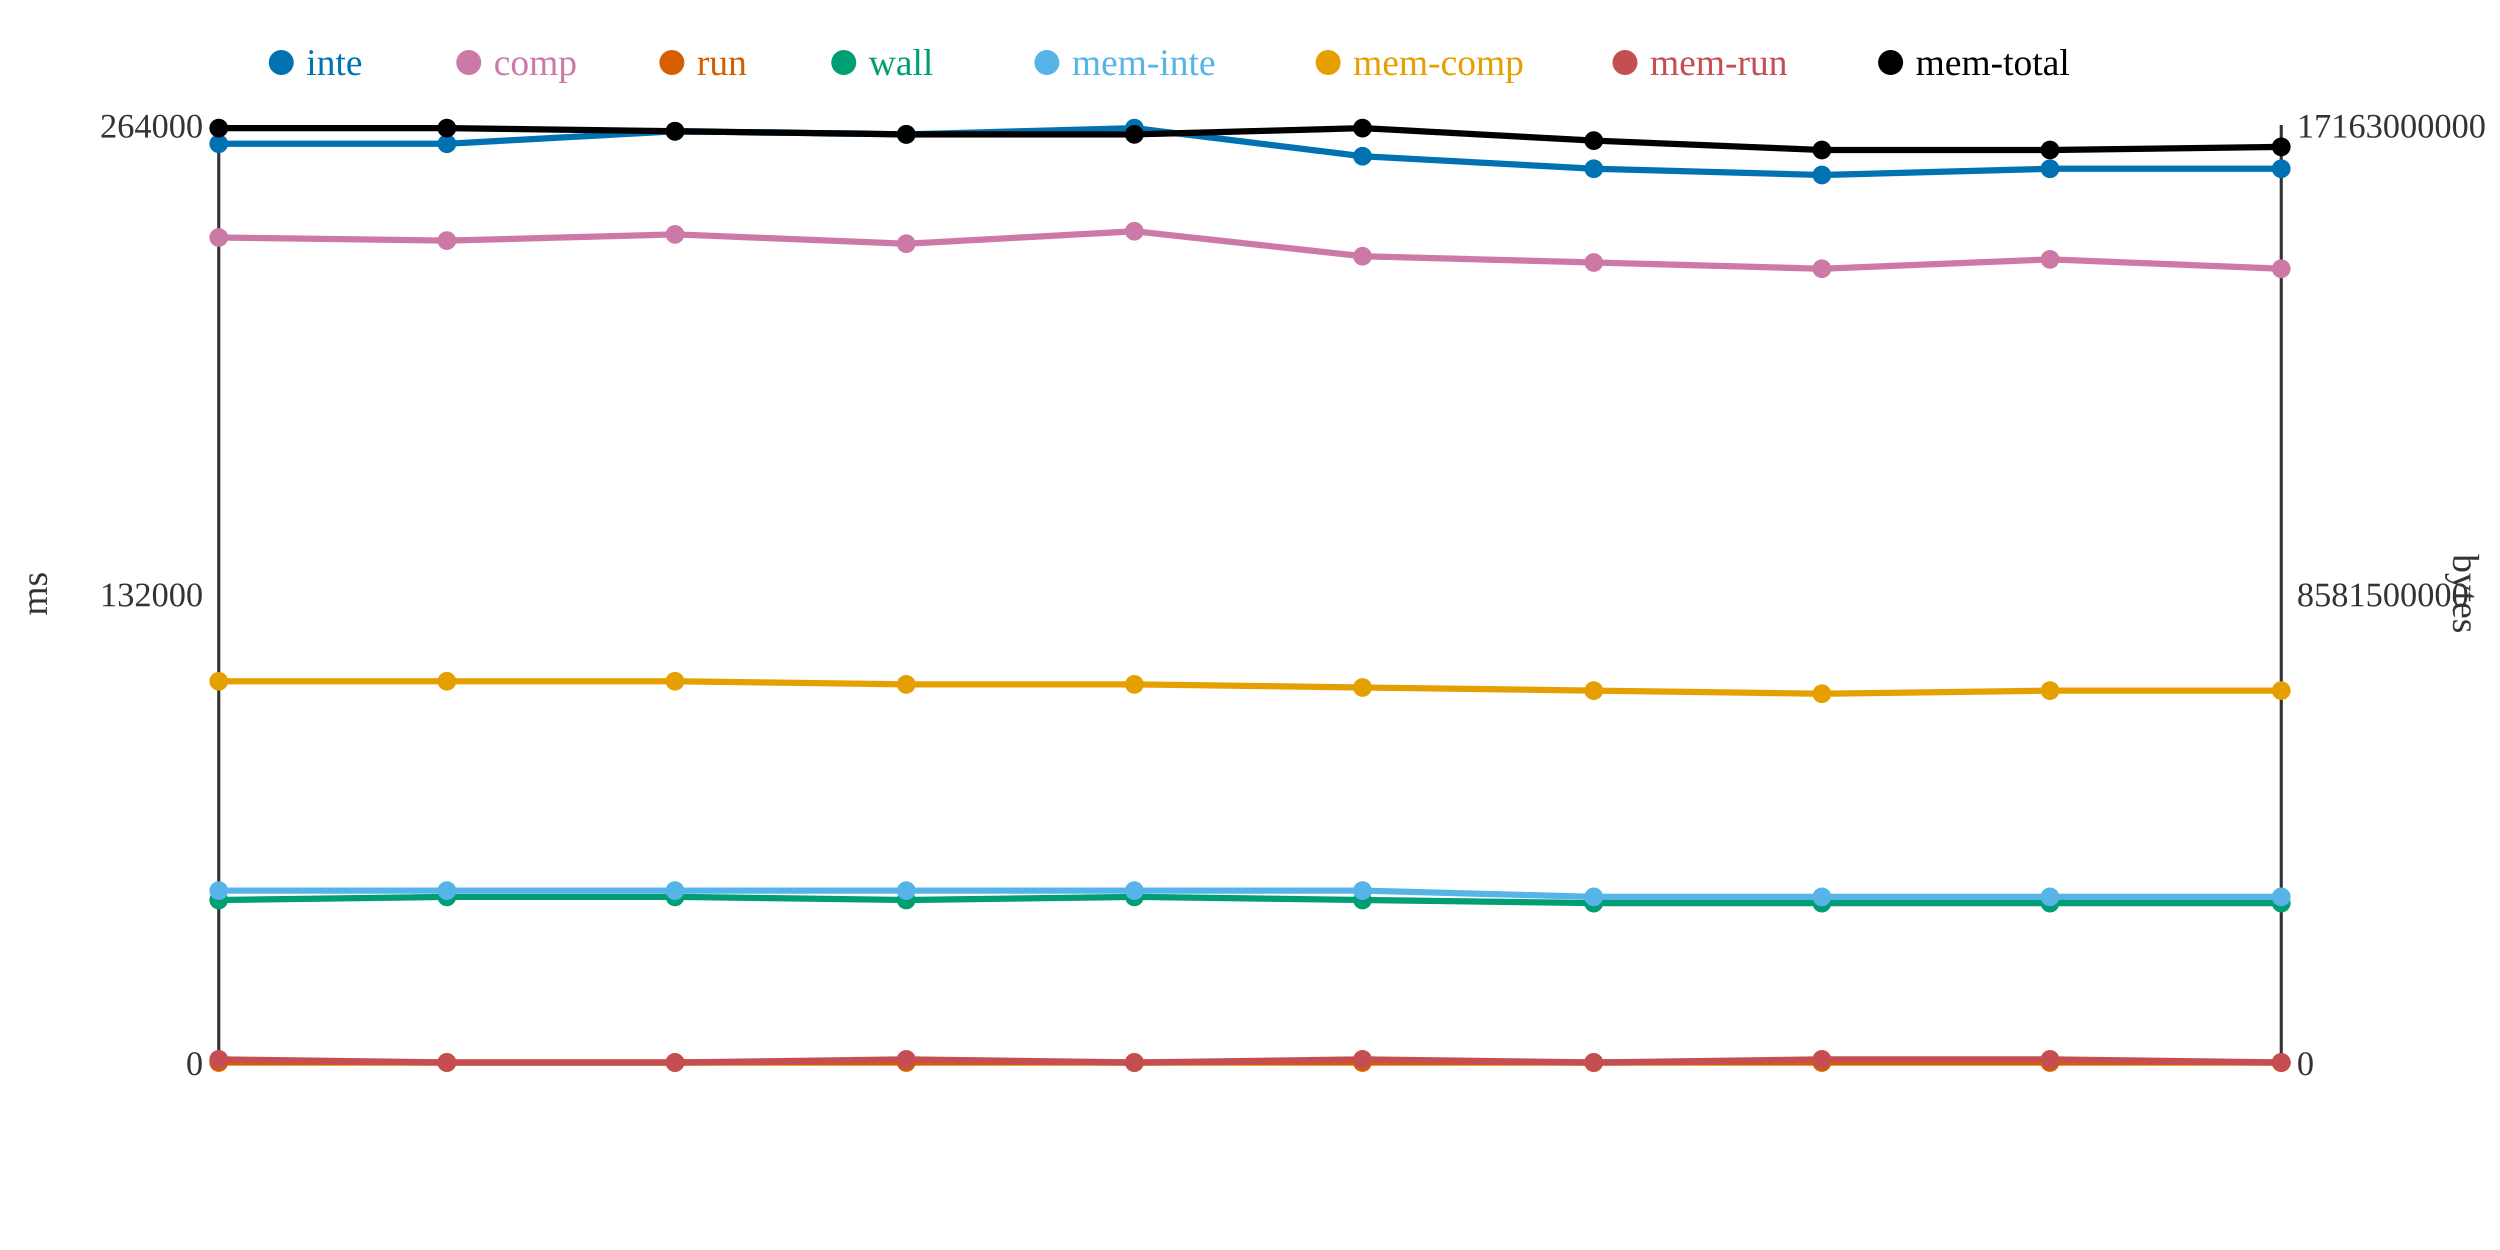
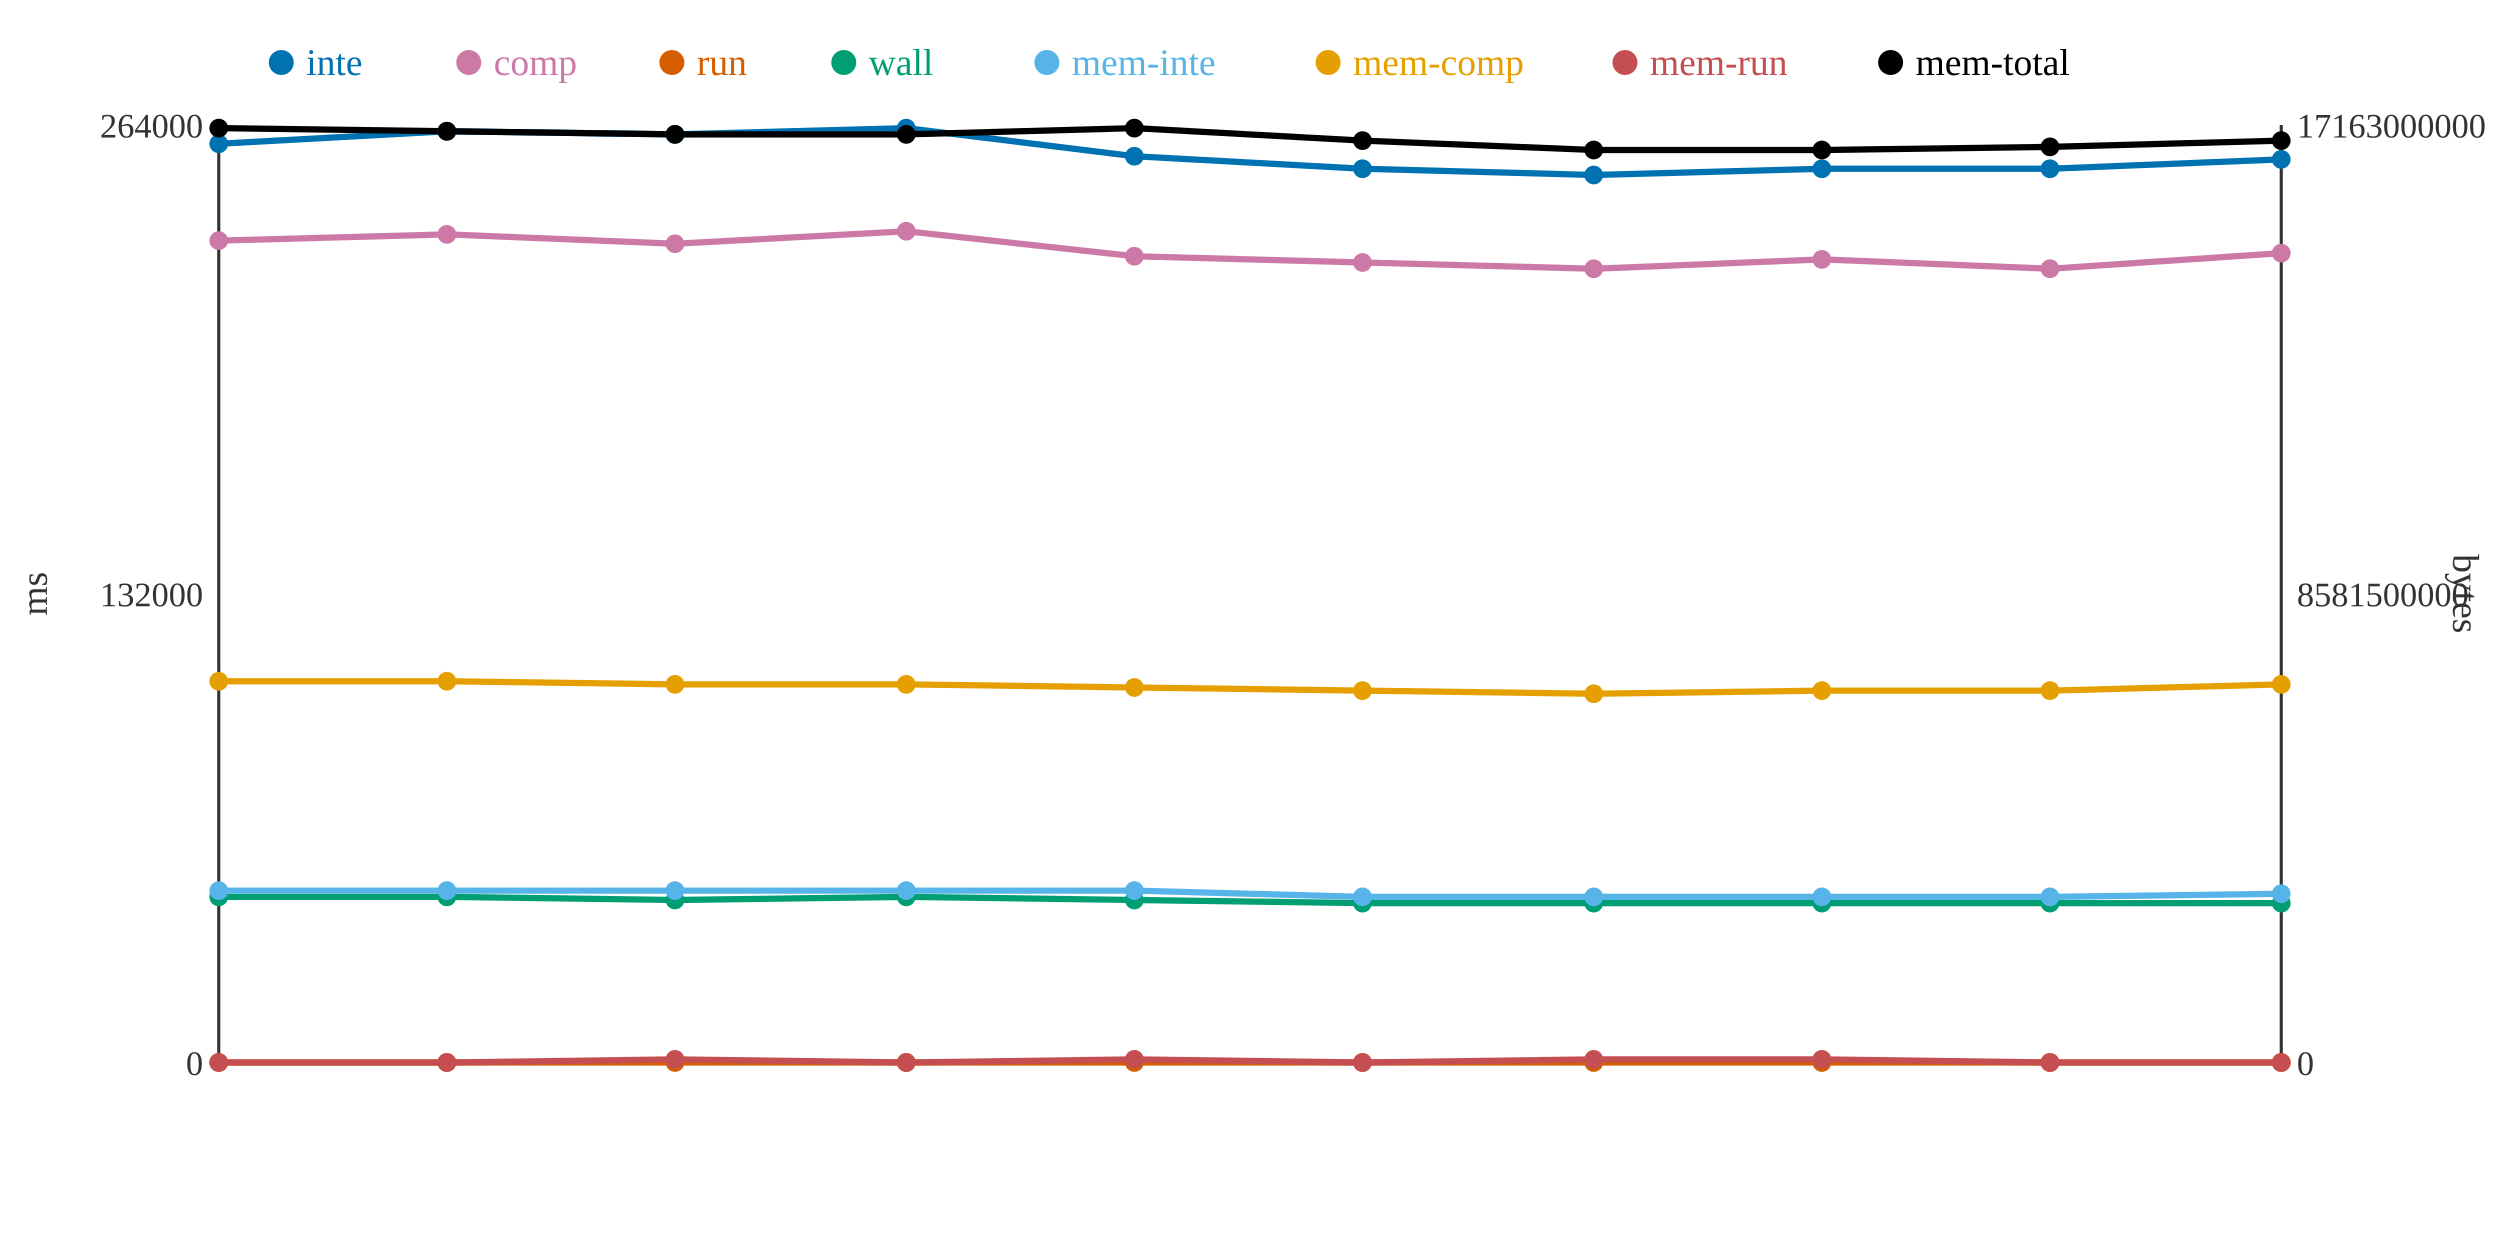
<svg xmlns="http://www.w3.org/2000/svg" width="800" height="400">
  <rect width="800" height="400" fill="white" />
  <line x1="70" y1="40" x2="70" y2="340" stroke="#333" stroke-width="1" />
  <line x1="70" y1="340" x2="730" y2="340" stroke="#333" stroke-width="1" />
  <line x1="730" y1="40" x2="730" y2="340" stroke="#333" stroke-width="1" />
  <text x="65" y="344" text-anchor="end" font-size="11" fill="#333">0</text>
  <text x="65" y="194" text-anchor="end" font-size="11" fill="#333">132000</text>
  <text x="65" y="44" text-anchor="end" font-size="11" fill="#333">264000</text>
  <text x="15" y="190" text-anchor="middle" font-size="12" fill="#333" transform="rotate(-90 15 190)">ms</text>
  <text x="735" y="344" text-anchor="start" font-size="11" fill="#333">0</text>
  <text x="735" y="194" text-anchor="start" font-size="11" fill="#333">8581500000</text>
  <text x="735" y="44" text-anchor="start" font-size="11" fill="#333">17163000000</text>
  <text x="785" y="190" text-anchor="middle" font-size="12" fill="#333" transform="rotate(90 785 190)">bytes</text>
-   <polyline points="70,46 143,46 216,42 290,43 363,41 436,50 510,54 583,56 656,54 730,54" fill="none" stroke="#0072B2" stroke-width="2" />
-   <polyline points="70,76 143,77 216,75 290,78 363,74 436,82 510,84 583,86 656,83 730,86" fill="none" stroke="#CC79A7" stroke-width="2" />
+   <polyline points="70,46 143,42 216,43 290,41 363,50 436,54 510,56 583,54 656,54 730,51" fill="none" stroke="#0072B2" stroke-width="2" />
+   <polyline points="70,77 143,75 216,78 290,74 363,82 436,84 510,86 583,83 656,86 730,81" fill="none" stroke="#CC79A7" stroke-width="2" />
  <polyline points="70,340 143,340 216,340 290,340 363,340 436,340 510,340 583,340 656,340 730,340" fill="none" stroke="#D55E00" stroke-width="2" />
-   <polyline points="70,288 143,287 216,287 290,288 363,287 436,288 510,289 583,289 656,289 730,289" fill="none" stroke="#009E73" stroke-width="2" />
-   <polyline points="70,285 143,285 216,285 290,285 363,285 436,285 510,287 583,287 656,287 730,287" fill="none" stroke="#56B4E9" stroke-width="2" />
-   <polyline points="70,218 143,218 216,218 290,219 363,219 436,220 510,221 583,222 656,221 730,221" fill="none" stroke="#E69F00" stroke-width="2" />
-   <polyline points="70,339 143,340 216,340 290,339 363,340 436,339 510,340 583,339 656,339 730,340" fill="none" stroke="#C44E52" stroke-width="2" />
-   <polyline points="70,41 143,41 216,42 290,43 363,43 436,41 510,45 583,48 656,48 730,47" fill="none" stroke="#000000" stroke-width="2" />
+   <polyline points="70,287 143,287 216,288 290,287 363,288 436,289 510,289 583,289 656,289 730,289" fill="none" stroke="#009E73" stroke-width="2" />
+   <polyline points="70,285 143,285 216,285 290,285 363,285 436,287 510,287 583,287 656,287 730,286" fill="none" stroke="#56B4E9" stroke-width="2" />
+   <polyline points="70,218 143,218 216,219 290,219 363,220 436,221 510,222 583,221 656,221 730,219" fill="none" stroke="#E69F00" stroke-width="2" />
+   <polyline points="70,340 143,340 216,339 290,340 363,339 436,340 510,339 583,339 656,340 730,340" fill="none" stroke="#C44E52" stroke-width="2" />
+   <polyline points="70,41 143,42 216,43 290,43 363,41 436,45 510,48 583,48 656,47 730,45" fill="none" stroke="#000000" stroke-width="2" />
  <circle cx="70" cy="46" r="3" fill="#0072B2" />
-   <circle cx="70" cy="76" r="3" fill="#CC79A7" />
+   <circle cx="70" cy="77" r="3" fill="#CC79A7" />
  <circle cx="70" cy="340" r="3" fill="#D55E00" />
-   <circle cx="70" cy="288" r="3" fill="#009E73" />
+   <circle cx="70" cy="287" r="3" fill="#009E73" />
  <circle cx="70" cy="285" r="3" fill="#56B4E9" />
  <circle cx="70" cy="218" r="3" fill="#E69F00" />
-   <circle cx="70" cy="339" r="3" fill="#C44E52" />
+   <circle cx="70" cy="340" r="3" fill="#C44E52" />
  <circle cx="70" cy="41" r="3" fill="#000000" />
-   <circle cx="143" cy="46" r="3" fill="#0072B2" />
-   <circle cx="143" cy="77" r="3" fill="#CC79A7" />
+   <circle cx="143" cy="42" r="3" fill="#0072B2" />
+   <circle cx="143" cy="75" r="3" fill="#CC79A7" />
  <circle cx="143" cy="340" r="3" fill="#D55E00" />
  <circle cx="143" cy="287" r="3" fill="#009E73" />
  <circle cx="143" cy="285" r="3" fill="#56B4E9" />
  <circle cx="143" cy="218" r="3" fill="#E69F00" />
  <circle cx="143" cy="340" r="3" fill="#C44E52" />
-   <circle cx="143" cy="41" r="3" fill="#000000" />
-   <circle cx="216" cy="42" r="3" fill="#0072B2" />
-   <circle cx="216" cy="75" r="3" fill="#CC79A7" />
+   <circle cx="143" cy="42" r="3" fill="#000000" />
+   <circle cx="216" cy="43" r="3" fill="#0072B2" />
+   <circle cx="216" cy="78" r="3" fill="#CC79A7" />
  <circle cx="216" cy="340" r="3" fill="#D55E00" />
-   <circle cx="216" cy="287" r="3" fill="#009E73" />
+   <circle cx="216" cy="288" r="3" fill="#009E73" />
  <circle cx="216" cy="285" r="3" fill="#56B4E9" />
-   <circle cx="216" cy="218" r="3" fill="#E69F00" />
-   <circle cx="216" cy="340" r="3" fill="#C44E52" />
-   <circle cx="216" cy="42" r="3" fill="#000000" />
-   <circle cx="290" cy="43" r="3" fill="#0072B2" />
-   <circle cx="290" cy="78" r="3" fill="#CC79A7" />
+   <circle cx="216" cy="219" r="3" fill="#E69F00" />
+   <circle cx="216" cy="339" r="3" fill="#C44E52" />
+   <circle cx="216" cy="43" r="3" fill="#000000" />
+   <circle cx="290" cy="41" r="3" fill="#0072B2" />
+   <circle cx="290" cy="74" r="3" fill="#CC79A7" />
  <circle cx="290" cy="340" r="3" fill="#D55E00" />
-   <circle cx="290" cy="288" r="3" fill="#009E73" />
+   <circle cx="290" cy="287" r="3" fill="#009E73" />
  <circle cx="290" cy="285" r="3" fill="#56B4E9" />
  <circle cx="290" cy="219" r="3" fill="#E69F00" />
-   <circle cx="290" cy="339" r="3" fill="#C44E52" />
+   <circle cx="290" cy="340" r="3" fill="#C44E52" />
  <circle cx="290" cy="43" r="3" fill="#000000" />
-   <circle cx="363" cy="41" r="3" fill="#0072B2" />
-   <circle cx="363" cy="74" r="3" fill="#CC79A7" />
+   <circle cx="363" cy="50" r="3" fill="#0072B2" />
+   <circle cx="363" cy="82" r="3" fill="#CC79A7" />
  <circle cx="363" cy="340" r="3" fill="#D55E00" />
-   <circle cx="363" cy="287" r="3" fill="#009E73" />
+   <circle cx="363" cy="288" r="3" fill="#009E73" />
  <circle cx="363" cy="285" r="3" fill="#56B4E9" />
-   <circle cx="363" cy="219" r="3" fill="#E69F00" />
-   <circle cx="363" cy="340" r="3" fill="#C44E52" />
-   <circle cx="363" cy="43" r="3" fill="#000000" />
-   <circle cx="436" cy="50" r="3" fill="#0072B2" />
-   <circle cx="436" cy="82" r="3" fill="#CC79A7" />
+   <circle cx="363" cy="220" r="3" fill="#E69F00" />
+   <circle cx="363" cy="339" r="3" fill="#C44E52" />
+   <circle cx="363" cy="41" r="3" fill="#000000" />
+   <circle cx="436" cy="54" r="3" fill="#0072B2" />
+   <circle cx="436" cy="84" r="3" fill="#CC79A7" />
  <circle cx="436" cy="340" r="3" fill="#D55E00" />
-   <circle cx="436" cy="288" r="3" fill="#009E73" />
-   <circle cx="436" cy="285" r="3" fill="#56B4E9" />
-   <circle cx="436" cy="220" r="3" fill="#E69F00" />
-   <circle cx="436" cy="339" r="3" fill="#C44E52" />
-   <circle cx="436" cy="41" r="3" fill="#000000" />
-   <circle cx="510" cy="54" r="3" fill="#0072B2" />
-   <circle cx="510" cy="84" r="3" fill="#CC79A7" />
+   <circle cx="436" cy="289" r="3" fill="#009E73" />
+   <circle cx="436" cy="287" r="3" fill="#56B4E9" />
+   <circle cx="436" cy="221" r="3" fill="#E69F00" />
+   <circle cx="436" cy="340" r="3" fill="#C44E52" />
+   <circle cx="436" cy="45" r="3" fill="#000000" />
+   <circle cx="510" cy="56" r="3" fill="#0072B2" />
+   <circle cx="510" cy="86" r="3" fill="#CC79A7" />
  <circle cx="510" cy="340" r="3" fill="#D55E00" />
  <circle cx="510" cy="289" r="3" fill="#009E73" />
  <circle cx="510" cy="287" r="3" fill="#56B4E9" />
-   <circle cx="510" cy="221" r="3" fill="#E69F00" />
-   <circle cx="510" cy="340" r="3" fill="#C44E52" />
-   <circle cx="510" cy="45" r="3" fill="#000000" />
-   <circle cx="583" cy="56" r="3" fill="#0072B2" />
-   <circle cx="583" cy="86" r="3" fill="#CC79A7" />
+   <circle cx="510" cy="222" r="3" fill="#E69F00" />
+   <circle cx="510" cy="339" r="3" fill="#C44E52" />
+   <circle cx="510" cy="48" r="3" fill="#000000" />
+   <circle cx="583" cy="54" r="3" fill="#0072B2" />
+   <circle cx="583" cy="83" r="3" fill="#CC79A7" />
  <circle cx="583" cy="340" r="3" fill="#D55E00" />
  <circle cx="583" cy="289" r="3" fill="#009E73" />
  <circle cx="583" cy="287" r="3" fill="#56B4E9" />
-   <circle cx="583" cy="222" r="3" fill="#E69F00" />
+   <circle cx="583" cy="221" r="3" fill="#E69F00" />
  <circle cx="583" cy="339" r="3" fill="#C44E52" />
  <circle cx="583" cy="48" r="3" fill="#000000" />
  <circle cx="656" cy="54" r="3" fill="#0072B2" />
-   <circle cx="656" cy="83" r="3" fill="#CC79A7" />
+   <circle cx="656" cy="86" r="3" fill="#CC79A7" />
  <circle cx="656" cy="340" r="3" fill="#D55E00" />
  <circle cx="656" cy="289" r="3" fill="#009E73" />
  <circle cx="656" cy="287" r="3" fill="#56B4E9" />
  <circle cx="656" cy="221" r="3" fill="#E69F00" />
-   <circle cx="656" cy="339" r="3" fill="#C44E52" />
-   <circle cx="656" cy="48" r="3" fill="#000000" />
-   <circle cx="730" cy="54" r="3" fill="#0072B2" />
-   <circle cx="730" cy="86" r="3" fill="#CC79A7" />
+   <circle cx="656" cy="340" r="3" fill="#C44E52" />
+   <circle cx="656" cy="47" r="3" fill="#000000" />
+   <circle cx="730" cy="51" r="3" fill="#0072B2" />
+   <circle cx="730" cy="81" r="3" fill="#CC79A7" />
  <circle cx="730" cy="340" r="3" fill="#D55E00" />
  <circle cx="730" cy="289" r="3" fill="#009E73" />
-   <circle cx="730" cy="287" r="3" fill="#56B4E9" />
-   <circle cx="730" cy="221" r="3" fill="#E69F00" />
+   <circle cx="730" cy="286" r="3" fill="#56B4E9" />
+   <circle cx="730" cy="219" r="3" fill="#E69F00" />
  <circle cx="730" cy="340" r="3" fill="#C44E52" />
-   <circle cx="730" cy="47" r="3" fill="#000000" />
+   <circle cx="730" cy="45" r="3" fill="#000000" />
  <circle cx="90" cy="20" r="4" fill="#0072B2" />
  <text x="98" y="24" text-anchor="start" font-size="12" fill="#0072B2">inte</text>
  <circle cx="150" cy="20" r="4" fill="#CC79A7" />
  <text x="158" y="24" text-anchor="start" font-size="12" fill="#CC79A7">comp</text>
  <circle cx="215" cy="20" r="4" fill="#D55E00" />
  <text x="223" y="24" text-anchor="start" font-size="12" fill="#D55E00">run</text>
  <circle cx="270" cy="20" r="4" fill="#009E73" />
  <text x="278" y="24" text-anchor="start" font-size="12" fill="#009E73">wall</text>
  <circle cx="335" cy="20" r="4" fill="#56B4E9" />
  <text x="343" y="24" text-anchor="start" font-size="12" fill="#56B4E9">mem-inte</text>
  <circle cx="425" cy="20" r="4" fill="#E69F00" />
  <text x="433" y="24" text-anchor="start" font-size="12" fill="#E69F00">mem-comp</text>
  <circle cx="520" cy="20" r="4" fill="#C44E52" />
  <text x="528" y="24" text-anchor="start" font-size="12" fill="#C44E52">mem-run</text>
  <circle cx="605" cy="20" r="4" fill="#000000" />
  <text x="613" y="24" text-anchor="start" font-size="12" fill="#000000">mem-total</text>
</svg>
